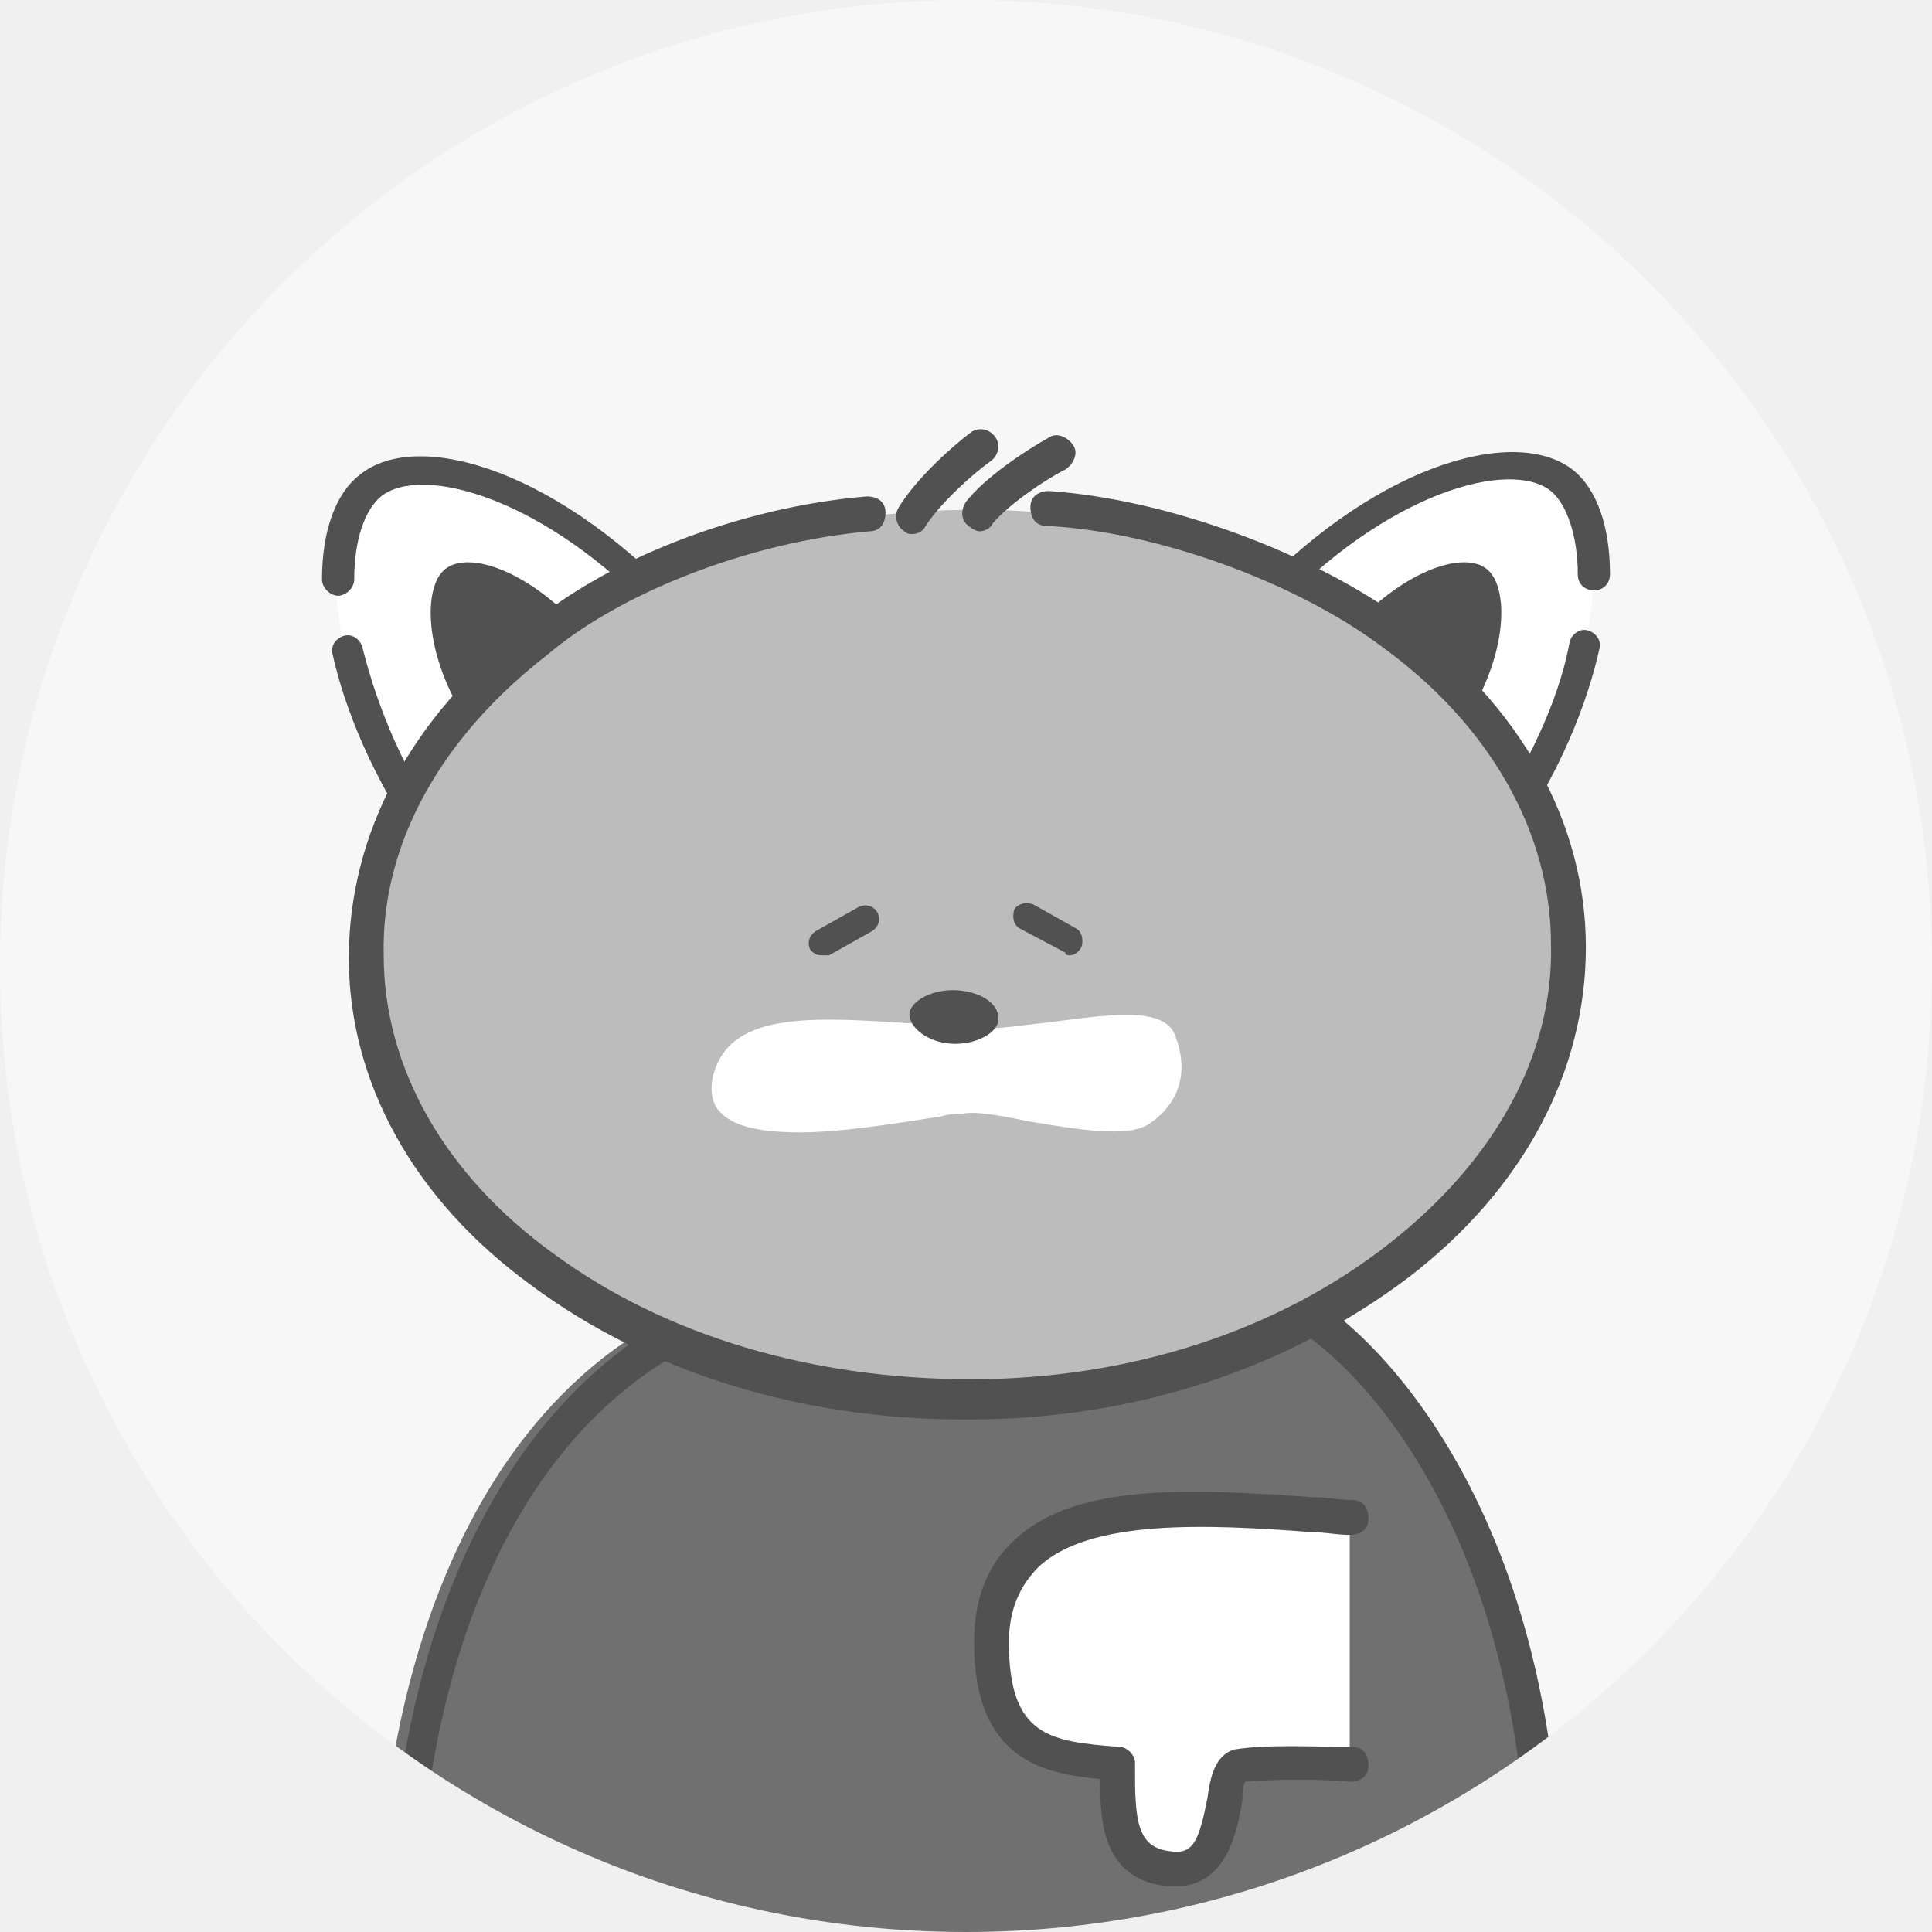
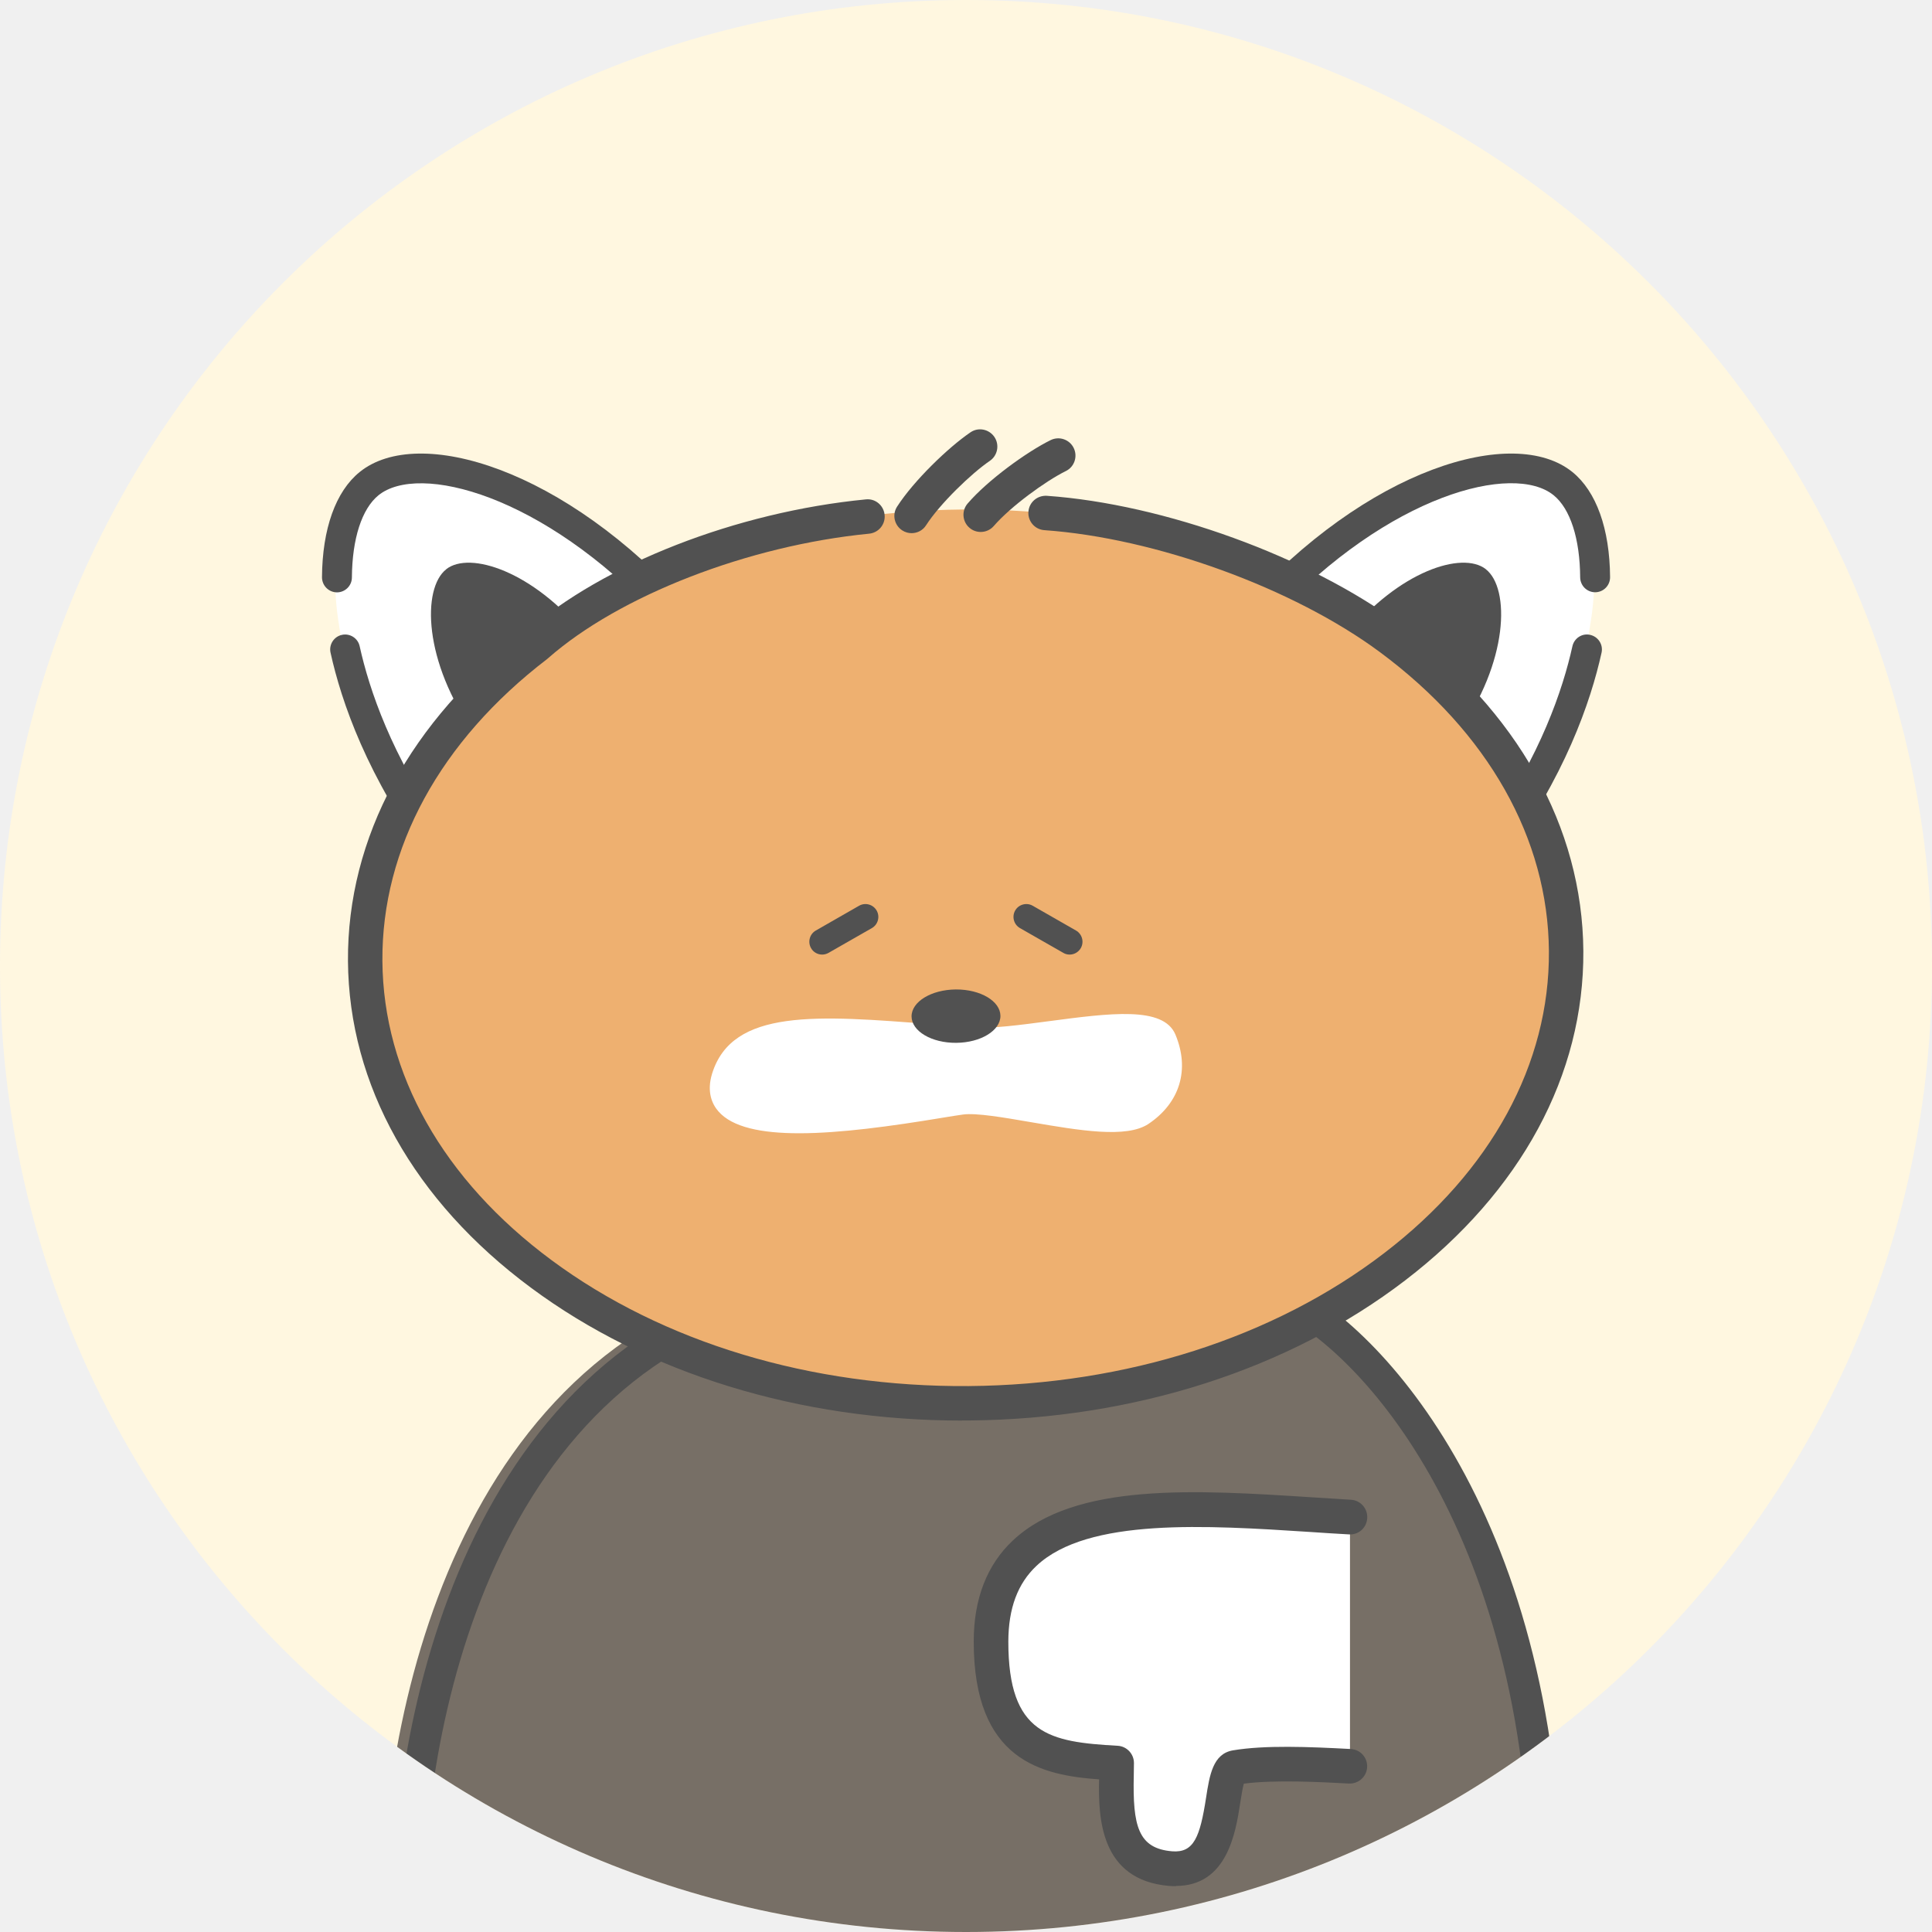
<svg xmlns="http://www.w3.org/2000/svg" width="56" height="56" viewBox="0 0 56 56" fill="none">
-   <path d="M28 56C43.464 56 56 43.464 56 28C56 12.536 43.464 0 28 0C12.536 0 0 12.536 0 28C0 43.464 12.536 56 28 56Z" fill="#F7F7F7" />
-   <mask id="mask0_929_5924" style="mask-type:alpha" maskUnits="userSpaceOnUse" x="0" y="0" width="56" height="56">
-     <path d="M28 56C43.464 56 56 43.464 56 28C56 12.536 43.464 0 28 0C12.536 0 0 12.536 0 28C0 43.464 12.536 56 28 56Z" fill="#EFEFEF" />
+   <circle cx="28" cy="28" r="28" fill="#FFF7E0" />
+   <mask id="mask0_929_5820" style="mask-type:alpha" maskUnits="userSpaceOnUse" x="0" y="0" width="56" height="56">
+     <circle cx="28" cy="28" r="28" fill="#EFEFEF" />
  </mask>
-   <g mask="url(#mask0_929_5924)">
-     <path d="M10.733 14.233C8.4 15.867 10.733 22.244 12.133 23.722C13.611 25.2 18.9 17.267 18.9 17.267C18.9 17.267 13.611 12.211 10.733 14.233Z" fill="white" />
-     <path d="M45.189 14.156C47.522 15.789 45.189 22.167 43.789 23.645C42.311 25.122 37.022 17.189 37.022 17.189C37.022 17.189 42.311 12.133 45.189 14.156Z" fill="white" />
-     <path d="M21.311 37.8C12.678 40.755 11.2 51.956 11.589 57.167H44.489C45.033 45.267 39.9 39.278 37.178 37.8C35.467 36.556 29.867 34.767 21.311 37.8Z" fill="#707070" />
-     <path d="M44.489 57.556H11.511C11.278 57.556 11.044 57.4 11.044 57.167C10.655 51.644 12.367 40.367 21.078 37.411C24.889 36.089 28.544 35.544 31.811 35.855C35.155 36.167 36.944 37.178 37.411 37.489C40.289 39.122 45.5 45.267 44.878 57.244C44.878 57.322 44.722 57.556 44.489 57.556ZM11.978 56.622H44.022C44.411 45.344 39.589 39.589 36.944 38.111C36.944 38.111 36.944 38.111 36.867 38.111C35.155 36.867 29.711 35.311 21.389 38.189C13.378 40.989 11.744 51.255 11.978 56.622Z" fill="#707070" />
-     <path d="M11.822 57.556C11.589 57.556 11.356 57.4 11.356 57.167C10.967 51.644 12.678 40.367 21.389 37.333C25.2 36.011 28.856 35.467 32.122 35.778C35.544 36.089 37.256 37.1 37.722 37.411C40.6 39.044 45.811 45.189 45.189 57.167C45.189 57.4 44.956 57.633 44.722 57.633C44.489 57.633 44.256 57.4 44.256 57.167C44.8 45.578 39.9 39.744 37.178 38.267C37.178 38.267 37.178 38.267 37.1 38.267C35.389 37.022 29.945 35.467 21.622 38.344C13.378 41.144 11.822 51.956 12.211 57.244C12.289 57.322 12.133 57.556 11.822 57.556C11.9 57.556 11.9 57.556 11.822 57.556Z" fill="#515151" />
-     <path d="M12.833 25.2C12.833 25.2 12.755 25.2 12.833 25.2C12.678 25.2 12.522 25.122 12.522 25.044C10.733 22.556 9.955 20.378 9.644 18.978C9.567 18.744 9.722 18.511 9.955 18.433C10.189 18.356 10.422 18.511 10.5 18.744C10.811 19.989 11.433 21.933 12.911 24.111L19.133 17.967C15.789 14.389 12.211 13.456 11.044 14.389C10.578 14.778 10.267 15.633 10.267 16.8C10.267 17.033 10.033 17.267 9.8 17.267C9.567 17.267 9.333 17.033 9.333 16.8C9.333 15.4 9.722 14.311 10.422 13.767C12.133 12.367 16.333 13.689 19.989 17.733C20.144 17.889 20.144 18.2 19.989 18.356L13.144 25.2C13.067 25.122 12.911 25.2 12.833 25.2Z" fill="#515151" />
-     <path d="M12.911 16.489C13.611 15.944 15.4 16.567 16.956 18.356C16.411 18.744 15.867 19.133 15.322 19.678C14.7 20.222 14.233 20.767 13.767 21.233C12.289 19.211 12.211 17.033 12.911 16.489Z" fill="#515151" />
-     <path d="M43.166 25.2C43.089 25.2 42.933 25.122 42.855 25.044L36.011 18.2C35.855 18.044 35.855 17.811 36.011 17.578C39.666 13.533 43.867 12.289 45.578 13.611C46.278 14.156 46.666 15.245 46.666 16.645C46.666 16.878 46.511 17.111 46.2 17.111C45.967 17.111 45.733 16.956 45.733 16.645C45.733 15.556 45.422 14.622 44.955 14.233C43.789 13.3 40.211 14.233 36.867 17.811L43.089 23.956C44.566 21.778 45.267 19.911 45.5 18.589C45.578 18.356 45.811 18.2 46.044 18.278C46.278 18.356 46.433 18.589 46.355 18.822C46.044 20.222 45.267 22.478 43.478 24.889C43.478 25.122 43.322 25.122 43.166 25.2C43.244 25.2 43.166 25.2 43.166 25.2Z" fill="#515151" />
-     <path d="M43.089 16.489C42.389 15.944 40.6 16.567 39.044 18.356C39.589 18.744 40.133 19.133 40.678 19.678C41.3 20.222 41.767 20.767 42.233 21.233C43.711 19.211 43.789 17.033 43.089 16.489Z" fill="#515151" />
-     <path d="M45.422 27.611C45.422 31.111 43.555 34.378 40.444 36.789C37.333 39.2 32.978 40.678 28.078 40.755C23.255 40.833 18.822 39.355 15.711 37.022C12.522 34.689 10.655 31.5 10.578 27.922C10.578 24.422 12.444 21.155 15.555 18.744C18.666 16.333 23.022 14.855 27.922 14.778C32.744 14.7 37.178 16.178 40.289 18.511C43.478 20.844 45.422 24.111 45.422 27.611Z" fill="#BCBCBC" />
-     <path d="M26.444 15.478C26.367 15.478 26.289 15.478 26.211 15.4C25.978 15.244 25.9 14.933 26.055 14.7C26.522 13.922 27.533 12.989 28.155 12.522C28.389 12.367 28.7 12.444 28.855 12.678C29.011 12.911 28.933 13.222 28.7 13.378C28.155 13.767 27.222 14.622 26.833 15.244C26.756 15.4 26.6 15.478 26.444 15.478Z" fill="#515151" />
-     <path d="M28.389 15.4C28.311 15.4 28.156 15.322 28.078 15.245C27.845 15.089 27.845 14.778 28 14.544C28.544 13.845 29.711 13.067 30.411 12.678C30.645 12.522 30.956 12.678 31.111 12.911C31.267 13.145 31.111 13.456 30.878 13.611C30.256 13.922 29.244 14.622 28.778 15.167C28.7 15.322 28.544 15.4 28.389 15.4Z" fill="#515151" />
-     <path d="M27.922 41.145C23.178 41.145 18.744 39.745 15.4 37.256C11.978 34.767 10.111 31.344 10.111 27.767C10.111 24.189 11.9 20.767 15.244 18.2C17.5 16.256 21.389 14.7 25.122 14.389C25.433 14.389 25.667 14.544 25.667 14.856C25.667 15.167 25.511 15.4 25.2 15.4C21.7 15.711 17.967 17.189 15.867 18.978C12.755 21.389 11.044 24.5 11.122 27.689C11.122 30.956 12.911 34.067 16.022 36.322C19.289 38.733 23.567 39.978 28.155 39.978C32.744 39.978 37.022 38.578 40.211 36.089C43.322 33.678 45.033 30.567 44.956 27.378C44.956 24.111 43.167 21 40.056 18.744C37.567 16.878 33.522 15.4 30.333 15.244C30.022 15.244 29.867 15.011 29.867 14.7C29.867 14.389 30.1 14.233 30.411 14.233C33.833 14.467 38.033 16.022 40.678 17.967C44.1 20.456 45.967 23.878 45.967 27.456C45.967 31.033 44.178 34.456 40.833 37.022C37.333 39.667 32.9 41.145 28.078 41.145C28 41.145 27.922 41.145 27.922 41.145Z" fill="#515151" />
-     <path d="M34.066 30.022C33.755 29.167 32.2 29.4 30.411 29.633C29.633 29.711 28.778 29.867 28.233 29.789C27.844 29.789 27.455 29.711 27.067 29.711C23.722 29.478 21.233 29.244 20.689 31.111C20.533 31.655 20.689 32.044 20.844 32.2C21.233 32.667 22.089 32.822 23.178 32.822C24.344 32.822 25.822 32.589 27.3 32.355C27.533 32.278 27.767 32.278 27.922 32.278C28.311 32.2 29.089 32.355 29.866 32.511C31.267 32.744 32.666 32.978 33.289 32.589C34.222 31.967 34.455 31.033 34.066 30.022Z" fill="white" />
-     <path d="M27.689 30.256C28.389 30.256 29.011 29.867 28.933 29.478C28.933 29.089 28.389 28.7 27.611 28.7C26.911 28.7 26.289 29.089 26.367 29.478C26.445 29.867 26.989 30.256 27.689 30.256Z" fill="#515151" />
-     <path d="M31.033 27.689C30.956 27.689 30.878 27.689 30.878 27.611L29.555 26.911C29.4 26.833 29.322 26.6 29.4 26.367C29.478 26.211 29.711 26.133 29.944 26.211L31.189 26.911C31.344 26.989 31.422 27.222 31.344 27.456C31.267 27.611 31.111 27.689 31.033 27.689Z" fill="#515151" />
-     <path d="M23.8 27.689C23.645 27.689 23.567 27.611 23.489 27.533C23.411 27.378 23.411 27.144 23.645 26.989L24.889 26.289C25.044 26.211 25.278 26.211 25.433 26.444C25.511 26.6 25.511 26.833 25.278 26.989L24.033 27.689C23.956 27.689 23.878 27.689 23.8 27.689Z" fill="#515151" />
-     <path d="M39.122 51.178C38.033 51.1 36.711 51.022 35.778 51.178C35.156 51.256 35.778 54.289 33.911 54.133C32.122 53.978 32.355 52.189 32.355 51.1C30.489 51.022 28.7 50.789 28.7 47.6C28.7 42.933 34.456 43.711 39.122 44.022" fill="white" />
-     <path d="M34.066 54.678C33.989 54.678 33.911 54.678 33.911 54.678C31.889 54.522 31.889 52.656 31.889 51.567C30.255 51.411 28.233 51.022 28.233 47.6C28.233 46.355 28.622 45.344 29.4 44.644C31.189 42.933 34.689 43.167 38.111 43.4C38.5 43.4 38.811 43.478 39.2 43.478C39.511 43.478 39.666 43.711 39.666 44.022C39.666 44.333 39.433 44.489 39.122 44.489C38.733 44.489 38.422 44.411 38.033 44.411C35 44.178 31.578 44.022 30.1 45.422C29.555 45.967 29.244 46.667 29.244 47.6C29.244 50.322 30.411 50.478 32.433 50.633C32.666 50.633 32.9 50.867 32.9 51.1C32.9 51.178 32.9 51.333 32.9 51.489C32.9 52.967 33.055 53.589 33.989 53.667C34.611 53.744 34.767 53.278 35 52.111C35.078 51.489 35.233 50.867 35.778 50.711C36.711 50.556 37.955 50.633 39.2 50.633C39.511 50.633 39.666 50.867 39.666 51.178C39.666 51.489 39.433 51.644 39.122 51.644C38.344 51.567 36.944 51.567 36.089 51.644C36.011 51.8 36.011 52.033 36.011 52.189C35.855 53.122 35.544 54.678 34.066 54.678Z" fill="#515151" />
+   <g mask="url(#mask0_929_5820)">
+     <g clip-path="url(#clip0_929_5820)">
+       <path d="M10.723 14.21C8.362 15.856 10.691 22.2 12.132 23.695C13.574 25.19 18.936 17.259 18.936 17.259C18.936 17.259 13.636 12.177 10.723 14.21Z" fill="white" />
+       <path d="M45.203 14.172C47.563 15.819 45.235 22.163 43.793 23.658C42.352 25.153 36.989 17.222 36.989 17.222C36.989 17.222 42.29 12.14 45.203 14.172Z" fill="white" />
+       <path d="M21.282 37.764C12.682 40.722 11.203 51.886 11.538 57.097H44.46C45.042 45.172 39.85 39.237 37.18 37.762C35.464 36.53 29.879 34.802 21.279 37.762L21.282 37.764Z" fill="#776F66" />
+       <path d="M44.46 57.543H11.538C11.302 57.543 11.109 57.36 11.092 57.127C10.735 51.601 12.377 40.355 21.133 37.34C24.972 36.019 28.576 35.481 31.845 35.746C35.228 36.019 36.943 37.05 37.416 37.385C40.274 38.981 45.485 45.14 44.901 57.119C44.888 57.357 44.693 57.543 44.455 57.543H44.46ZM11.961 56.651H44.034C44.46 45.358 39.617 39.619 36.967 38.154C36.952 38.146 36.938 38.136 36.923 38.126C35.206 36.894 29.757 35.32 21.428 38.186C13.39 40.953 11.726 51.234 11.964 56.653L11.961 56.651Z" fill="#776F66" />
+       <path d="M11.855 57.556C11.617 57.556 11.416 57.37 11.399 57.129C11.042 51.6 12.684 40.348 21.447 37.333C25.287 36.011 28.893 35.474 32.165 35.739C35.55 36.011 37.264 37.043 37.74 37.38C40.601 38.979 45.817 45.14 45.23 57.124C45.218 57.377 44.992 57.565 44.752 57.558C44.499 57.546 44.306 57.332 44.319 57.08C44.883 45.512 39.959 39.651 37.274 38.166C37.26 38.156 37.245 38.148 37.23 38.136C35.513 36.904 30.069 35.332 21.742 38.198C13.499 41.034 11.966 51.784 12.308 57.072C12.325 57.322 12.134 57.541 11.882 57.558C11.872 57.558 11.862 57.558 11.852 57.558L11.855 57.556Z" fill="#515151" />
+       <path d="M12.816 25.165C12.816 25.165 12.793 25.165 12.784 25.165C12.657 25.155 12.543 25.093 12.469 24.992C10.649 22.54 9.893 20.336 9.581 18.918C9.529 18.685 9.678 18.452 9.91 18.402C10.143 18.35 10.376 18.499 10.425 18.732C10.703 19.989 11.349 21.905 12.868 24.064L19.072 17.901C15.733 14.329 12.137 13.411 10.97 14.356C10.488 14.748 10.208 15.615 10.2 16.738C10.2 16.976 10.005 17.17 9.767 17.17H9.764C9.524 17.167 9.333 16.971 9.333 16.731C9.343 15.328 9.73 14.244 10.425 13.682C12.12 12.308 16.37 13.565 19.998 17.628C20.152 17.799 20.145 18.062 19.981 18.226L13.12 25.039C13.039 25.12 12.93 25.165 12.816 25.165Z" fill="#515151" />
+       <path d="M12.935 16.498C13.618 15.963 15.456 16.562 16.95 18.392C16.442 18.749 15.889 19.175 15.322 19.686C14.713 20.232 14.198 20.77 13.762 21.27C12.271 19.185 12.229 17.053 12.935 16.5V16.498Z" fill="#515151" />
+       <path d="M43.187 25.165C43.073 25.165 42.964 25.12 42.882 25.039L36.024 18.226C35.86 18.062 35.853 17.802 36.006 17.628C39.63 13.565 43.88 12.308 45.577 13.682C46.27 14.244 46.659 15.328 46.669 16.731C46.669 16.971 46.478 17.165 46.238 17.167H46.236C45.998 17.167 45.805 16.974 45.802 16.736C45.795 15.613 45.515 14.745 45.032 14.354C43.868 13.409 40.269 14.326 36.93 17.901L43.135 24.064C44.651 21.903 45.3 19.986 45.577 18.732C45.629 18.499 45.859 18.347 46.092 18.402C46.325 18.454 46.474 18.685 46.422 18.918C46.109 20.336 45.356 22.54 43.536 24.989C43.462 25.091 43.345 25.153 43.221 25.163C43.212 25.163 43.199 25.163 43.189 25.163L43.187 25.165Z" fill="#515151" />
+       <path d="M43.068 16.498C42.384 15.963 40.547 16.562 39.053 18.392C39.561 18.749 40.113 19.175 40.68 19.686C41.29 20.232 41.805 20.77 42.241 21.27C43.732 19.185 43.774 17.053 43.068 16.5V16.498Z" fill="#515151" />
+       <path d="M45.416 27.587C45.44 31.095 43.578 34.338 40.447 36.738C37.316 39.135 32.955 40.655 28.103 40.695C23.25 40.734 18.866 39.287 15.704 36.941C12.538 34.593 10.631 31.381 10.606 27.875C10.581 24.367 12.444 21.124 15.575 18.724C18.706 16.327 23.067 14.807 27.919 14.768C32.771 14.728 37.155 16.176 40.318 18.521C43.484 20.869 45.391 24.082 45.416 27.587Z" fill="#EEB070" />
+       <path d="M26.423 15.454C26.332 15.454 26.238 15.429 26.154 15.375C25.921 15.226 25.854 14.916 26.002 14.686C26.485 13.934 27.491 12.965 28.13 12.531C28.358 12.375 28.667 12.437 28.823 12.665C28.977 12.893 28.918 13.203 28.69 13.359C28.147 13.729 27.241 14.606 26.842 15.226C26.748 15.375 26.587 15.454 26.421 15.454H26.423Z" fill="#515151" />
+       <path d="M28.425 15.419C28.311 15.419 28.194 15.38 28.1 15.298C27.892 15.12 27.867 14.802 28.048 14.594C28.63 13.917 29.762 13.097 30.453 12.757C30.701 12.635 31.001 12.737 31.122 12.985C31.243 13.233 31.142 13.533 30.894 13.654C30.305 13.944 29.287 14.688 28.806 15.246C28.707 15.36 28.568 15.419 28.427 15.419H28.425Z" fill="#515151" />
+       <path d="M27.885 41.176C23.171 41.176 18.74 39.812 15.387 37.323C11.996 34.809 10.113 31.447 10.086 27.86C10.061 24.278 11.889 20.891 15.238 18.32C17.482 16.349 21.348 14.839 25.096 14.475C25.373 14.445 25.613 14.648 25.641 14.924C25.668 15.199 25.467 15.442 25.192 15.469C21.688 15.811 17.948 17.264 15.884 19.081C15.874 19.089 15.867 19.096 15.857 19.104C12.756 21.479 11.062 24.587 11.084 27.852C11.107 31.118 12.845 34.197 15.981 36.522C19.211 38.917 23.501 40.209 28.078 40.176C32.65 40.139 36.928 38.771 40.123 36.321C43.224 33.946 44.918 30.837 44.896 27.572C44.873 24.307 43.135 21.228 39.999 18.903C37.495 17.046 33.495 15.593 30.272 15.367C29.997 15.348 29.789 15.11 29.809 14.834C29.829 14.559 30.064 14.356 30.342 14.371C33.737 14.609 37.951 16.141 40.593 18.099C43.987 20.616 45.867 23.975 45.894 27.562C45.919 31.15 44.086 34.541 40.73 37.112C37.364 39.691 32.873 41.133 28.088 41.173C28.021 41.173 27.954 41.173 27.887 41.173L27.885 41.176Z" fill="#515151" />
+       <path d="M34.069 29.985C33.72 29.159 32.182 29.365 30.399 29.6C29.589 29.707 28.754 29.819 28.232 29.781C27.82 29.752 27.422 29.719 27.038 29.69C23.667 29.424 21.23 29.233 20.642 31.115C20.474 31.658 20.648 32.013 20.823 32.213C21.227 32.677 22.074 32.848 23.164 32.848C24.348 32.848 25.819 32.647 27.315 32.399C27.575 32.357 27.781 32.322 27.915 32.305C28.298 32.253 29.101 32.392 29.879 32.526C31.305 32.771 32.655 32.999 33.287 32.578C34.203 31.965 34.493 30.996 34.069 29.985Z" fill="white" />
+       <path d="M27.716 30.227C28.427 30.222 29.001 29.871 28.998 29.444C28.995 29.017 28.416 28.675 27.704 28.68C26.993 28.686 26.419 29.036 26.422 29.463C26.425 29.891 27.005 30.233 27.716 30.227Z" fill="#515151" />
+       <path d="M31.003 27.669C30.941 27.669 30.877 27.654 30.82 27.619L29.564 26.901C29.386 26.799 29.324 26.571 29.425 26.392C29.527 26.214 29.755 26.152 29.933 26.253L31.189 26.972C31.367 27.074 31.429 27.302 31.328 27.481C31.258 27.6 31.134 27.669 31.006 27.669H31.003Z" fill="#515151" />
+       <path d="M23.83 27.669C23.701 27.669 23.575 27.602 23.508 27.481C23.407 27.302 23.468 27.074 23.647 26.972L24.902 26.253C25.081 26.152 25.306 26.214 25.41 26.392C25.512 26.571 25.45 26.799 25.272 26.901L24.016 27.619C23.959 27.652 23.894 27.669 23.832 27.669H23.83Z" fill="#515151" />
+       <path d="M39.13 51.204C38.067 51.147 36.732 51.085 35.821 51.236C35.201 51.34 35.806 54.32 33.938 54.166C32.12 54.018 32.368 52.196 32.368 51.107C30.51 51.003 28.724 50.834 28.727 47.582C28.732 42.948 34.453 43.707 39.13 43.975" fill="white" />
+       <path d="M34.084 54.672C34.022 54.672 33.961 54.67 33.896 54.665C31.875 54.499 31.835 52.664 31.858 51.576C30.193 51.457 28.222 51.035 28.224 47.579C28.224 46.342 28.608 45.355 29.361 44.649C31.164 42.958 34.669 43.184 38.057 43.402C38.429 43.427 38.795 43.449 39.157 43.471C39.434 43.486 39.645 43.724 39.63 44.002C39.615 44.28 39.385 44.493 39.1 44.475C38.736 44.456 38.367 44.431 37.993 44.406C34.964 44.21 31.533 43.989 30.047 45.383C29.497 45.898 29.23 46.617 29.227 47.579C29.225 50.289 30.428 50.492 32.395 50.602C32.66 50.616 32.868 50.837 32.868 51.102C32.868 51.216 32.866 51.34 32.863 51.469C32.831 52.919 32.985 53.581 33.978 53.661C34.605 53.71 34.783 53.244 34.959 52.106C35.06 51.452 35.157 50.834 35.736 50.735C36.665 50.579 37.936 50.631 39.154 50.696C39.432 50.711 39.642 50.946 39.627 51.224C39.613 51.501 39.372 51.71 39.1 51.697C38.285 51.653 36.953 51.583 36.053 51.7C36.014 51.836 35.979 52.072 35.949 52.258C35.818 53.11 35.575 54.665 34.084 54.665V54.672Z" fill="#515151" />
+     </g>
  </g>
+   <defs>
+     <clipPath id="clip0_929_5820">
+       <rect width="37.333" height="45.111" fill="white" transform="translate(9.33325 12.4445)" />
+     </clipPath>
+   </defs>
</svg>
